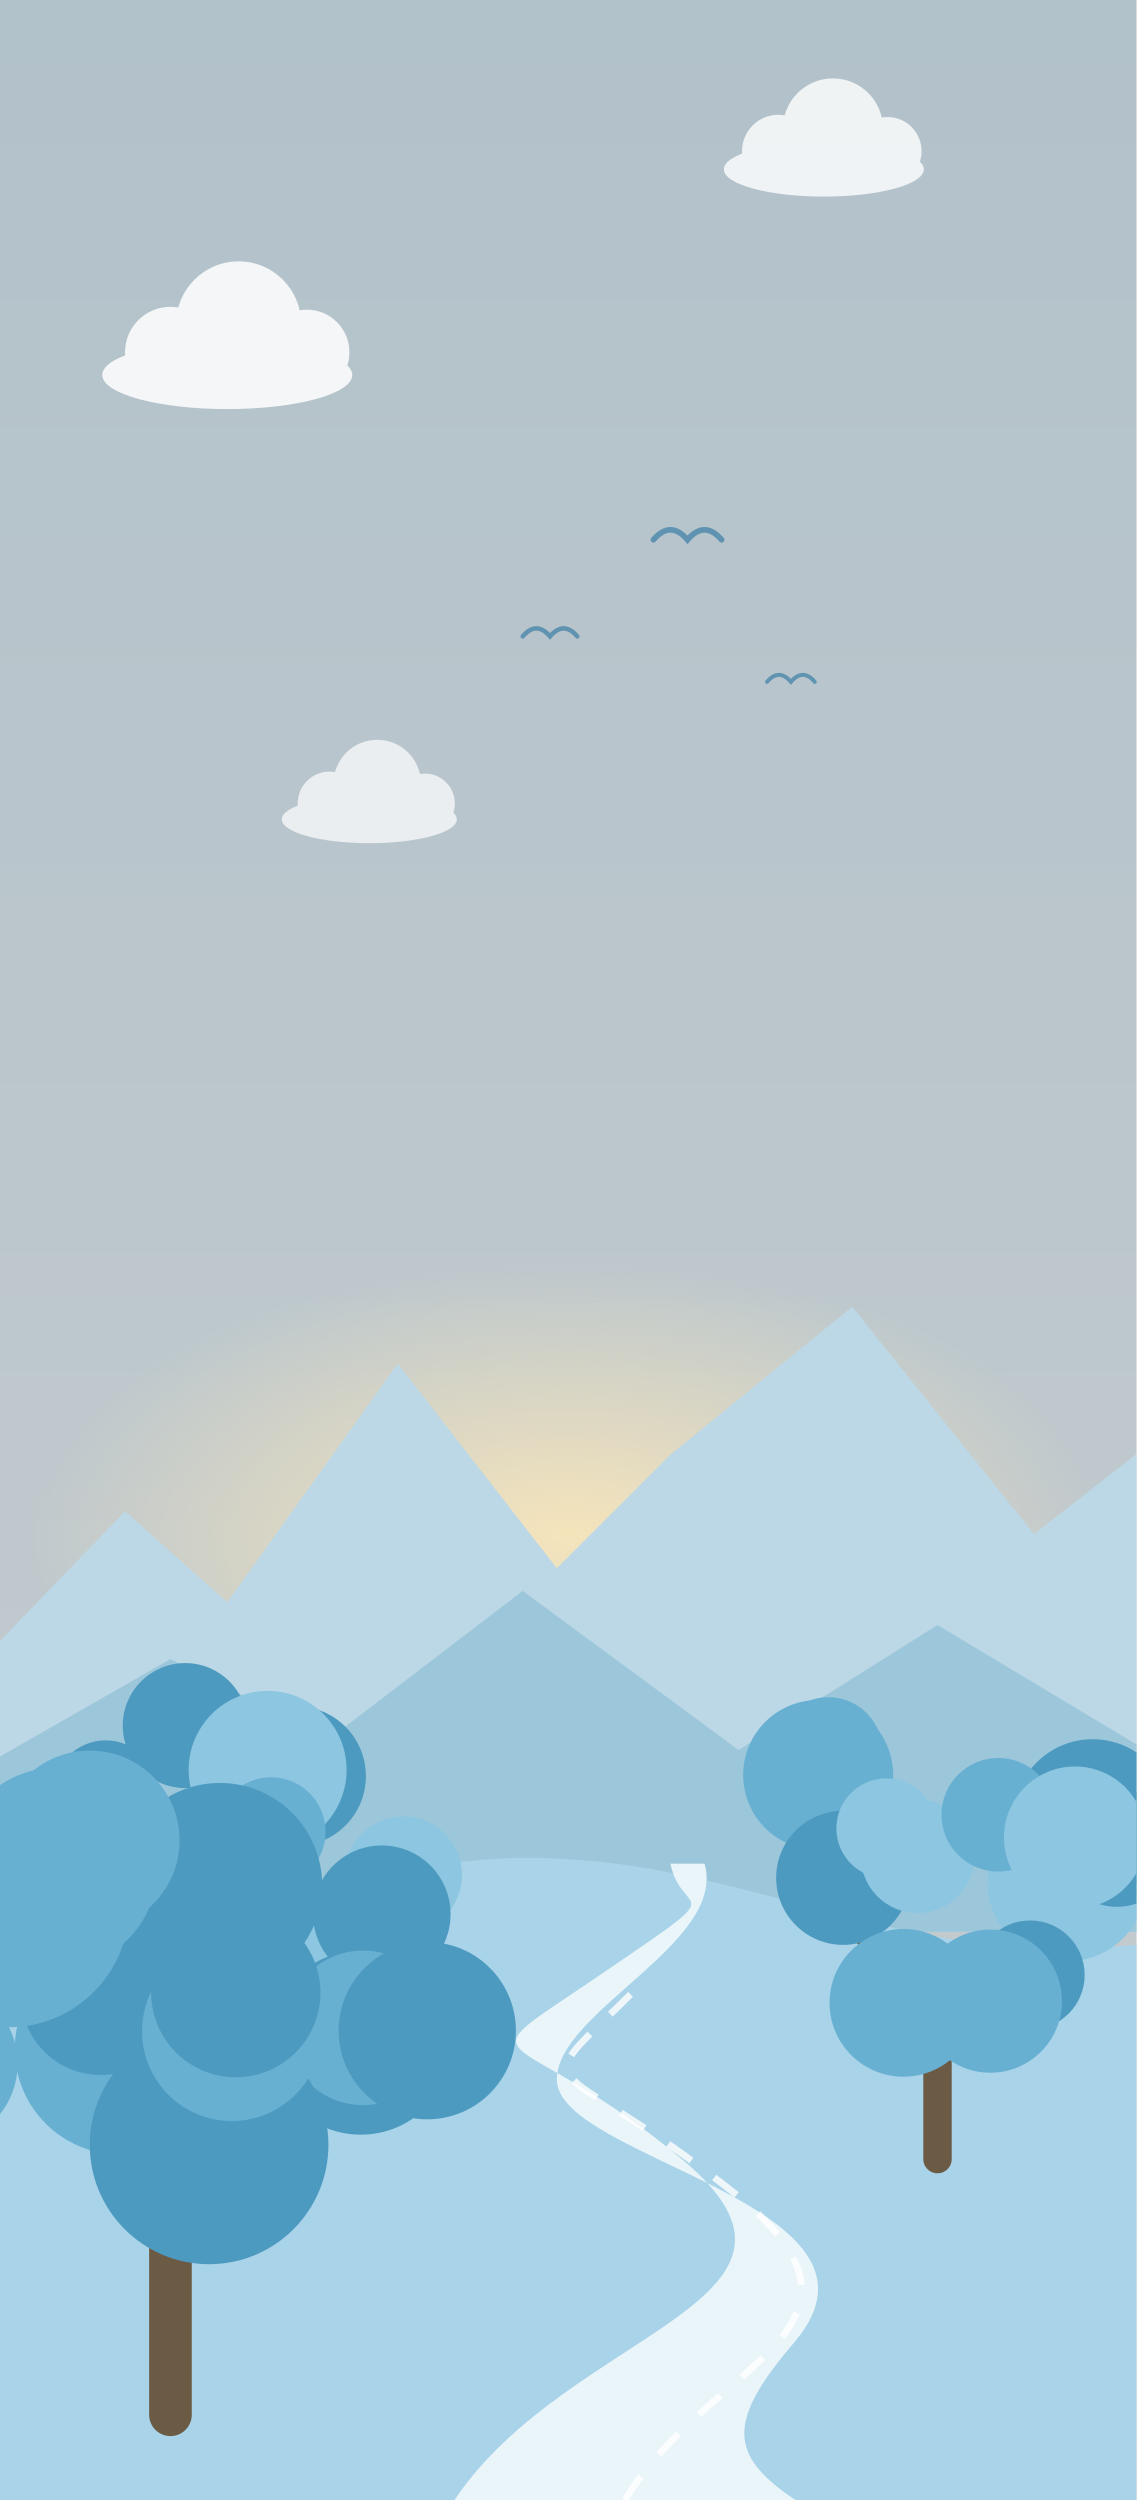
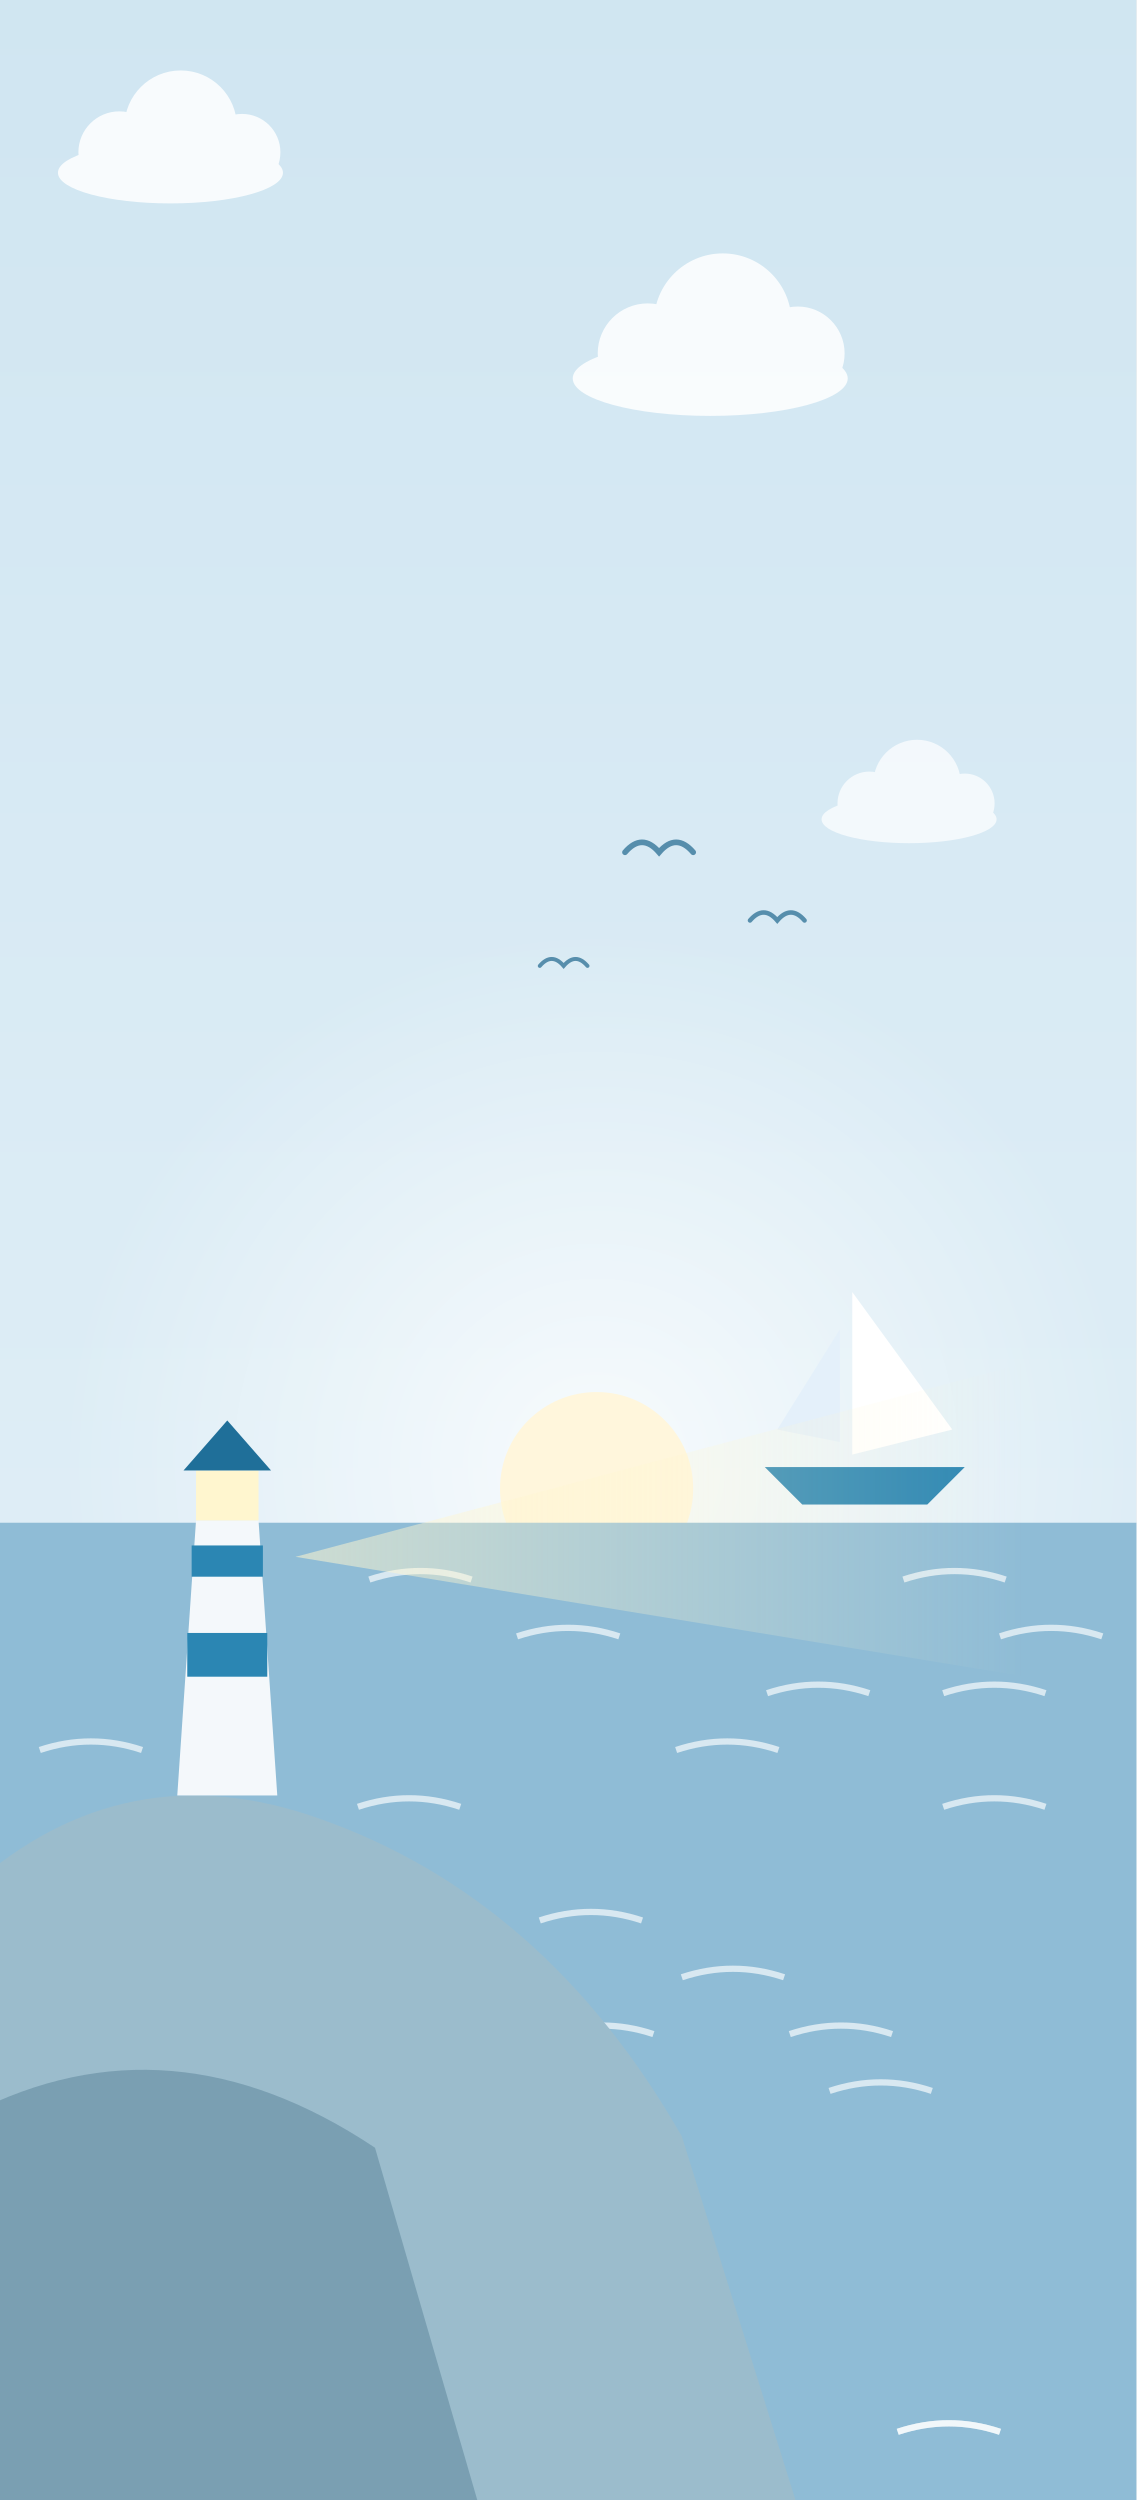
<svg xmlns="http://www.w3.org/2000/svg" viewBox="0 -80 200 440" preserveAspectRatio="xMidYMax slice">
  <defs>
-     <linearGradient id="g37" x1="0" y1="0" x2="0" y2="1">
-       <stop offset="0" stop-color="#b1c1ca" />
-       <stop offset="1" stop-color="#c7cdcf" />
+     <linearGradient id="k" x1="0" y1="0" x2="0" y2="1">
+       <stop offset="0" stop-color="#cfe5f1" />
+       <stop offset="1" stop-color="#e8f3f9" />
+     </linearGradient>
+     <radialGradient id="gw">
+       <stop offset="0" stop-color="#fff" stop-opacity=".9" />
+       <stop offset="1" stop-color="#fff" stop-opacity="0" />
+     </radialGradient>
+   </defs>
+   <rect y="-100" width="200" height="480" fill="url(#k)" />
+   <circle cx="105" cy="178" r="95" fill="url(#gw)" opacity=".85" />
+   <circle cx="105" cy="182" r="17" fill="#fff6dc" />
+   <rect y="188" width="200" height="180" fill="#8fbcd6" />
+   <path d="M159 198 q9,-3 18,0" stroke="#ffffff" stroke-width="1.1" fill="none" opacity=".65" />
+   <path d="M65 198 q9,-3 18,0" stroke="#ffffff" stroke-width="1.1" fill="none" opacity=".65" />
+   <path d="M91 208 q9,-3 18,0" stroke="#ffffff" stroke-width="1.1" fill="none" opacity=".65" />
+   <path d="M176 208 q9,-3 18,0" stroke="#ffffff" stroke-width="1.1" fill="none" opacity=".65" />
+   <path d="M166 218 q9,-3 18,0" stroke="#ffffff" stroke-width="1.1" fill="none" opacity=".65" />
+   <path d="M135 218 q9,-3 18,0" stroke="#ffffff" stroke-width="1.1" fill="none" opacity=".65" />
+   <path d="M7 228 q9,-3 18,0" stroke="#ffffff" stroke-width="1.1" fill="none" opacity=".65" />
+   <path d="M119 228 q9,-3 18,0" stroke="#ffffff" stroke-width="1.1" fill="none" opacity=".65" />
+   <path d="M63 238 q9,-3 18,0" stroke="#ffffff" stroke-width="1.1" fill="none" opacity=".65" />
+   <path d="M166 238 q9,-3 18,0" stroke="#ffffff" stroke-width="1.1" fill="none" opacity=".65" />
+   <path d="M13 248 q9,-3 18,0" stroke="#ffffff" stroke-width="1.1" fill="none" opacity=".65" />
+   <path d="M40 248 q9,-3 18,0" stroke="#ffffff" stroke-width="1.1" fill="none" opacity=".65" />
+   <path d="M28 258 q9,-3 18,0" stroke="#ffffff" stroke-width="1.1" fill="none" opacity=".65" />
+   <path d="M95 258 q9,-3 18,0" stroke="#ffffff" stroke-width="1.1" fill="none" opacity=".65" />
+   <path d="M120 268 q9,-3 18,0" stroke="#ffffff" stroke-width="1.1" fill="none" opacity=".65" />
+   <path d="M63 268 q9,-3 18,0" stroke="#ffffff" stroke-width="1.1" fill="none" opacity=".65" />
+   <path d="M97 278 q9,-3 18,0" stroke="#ffffff" stroke-width="1.1" fill="none" opacity=".65" />
+   <path d="M139 278 q9,-3 18,0" stroke="#ffffff" stroke-width="1.1" fill="none" opacity=".65" />
+   <path d="M26 288 q9,-3 18,0" stroke="#ffffff" stroke-width="1.1" fill="none" opacity=".65" />
+   <path d="M146 288 q9,-3 18,0" stroke="#ffffff" stroke-width="1.1" fill="none" opacity=".65" />
+   <path d="M63 298 q9,-3 18,0" stroke="#ffffff" stroke-width="1.1" fill="none" opacity=".65" />
+   <path d="M3 298 q9,-3 18,0" stroke="#ffffff" stroke-width="1.1" fill="none" opacity=".65" />
+   <path d="M55 308 q9,-3 18,0" stroke="#ffffff" stroke-width="1.1" fill="none" opacity=".65" />
+   <path d="M104 308 q9,-3 18,0" stroke="#ffffff" stroke-width="1.1" fill="none" opacity=".65" />
+   <path d="M71 318 q9,-3 18,0" stroke="#ffffff" stroke-width="1.1" fill="none" opacity=".65" />
+   <path d="M46 318 q9,-3 18,0" stroke="#ffffff" stroke-width="1.1" fill="none" opacity=".65" />
+   <path d="M99 328 q9,-3 18,0" stroke="#ffffff" stroke-width="1.1" fill="none" opacity=".65" />
+   <path d="M40 328 q9,-3 18,0" stroke="#ffffff" stroke-width="1.1" fill="none" opacity=".65" />
+   <path d="M18 338 q9,-3 18,0" stroke="#ffffff" stroke-width="1.1" fill="none" opacity=".65" />
+   <path d="M35 338 q9,-3 18,0" stroke="#ffffff" stroke-width="1.1" fill="none" opacity=".65" />
+   <path d="M158 348 q9,-3 18,0" stroke="#ffffff" stroke-width="1.1" fill="none" opacity=".65" />
+   <path d="M158 348 q9,-3 18,0" stroke="#ffffff" stroke-width="1.1" fill="none" opacity=".65" />
+   <g transform="translate(150,176) scale(1.1)">
+     <path d="M0,0 L0,-26 L16,-4Z" fill="#fff" />
+     <path d="M-2,-2 L-2,-20 L-12,-4Z" fill="#e4f0fa" />
+     <path d="M-14,2 L18,2 L12,8 L-8,8Z" fill="#2b86b3" />
+   </g>
+   <defs>
+     <linearGradient id="bm" x1="0" y1="0" x2="1" y2="0">
+       <stop offset="0" stop-color="#fff6cf" stop-opacity=".55" />
+       <stop offset="1" stop-color="#fff6cf" stop-opacity="0" />
    </linearGradient>
  </defs>
-   <rect y="-100" width="200" height="460" fill="url(#g37)" />
-   <g fill="#ffffff" opacity="0.85" transform="translate(40,-20) scale(1.0)">
+   <path d="M52,194 L180,160 L180,215Z" fill="url(#bm)" />
+   <path d="M-5 360 L-5 252 Q22 228 56 240 Q96 254 120 296 L140 360Z" fill="#9bbccc" />
+   <path d="M-5 360 L-5 292 Q30 274 66 298 L84 360Z" fill="#7a9fb2" />
+   <g transform="translate(40,236) scale(1.1)">
+     <path d="M-8,0 L8,0 L5,-44 L-5,-44Z" fill="#f4f8fb" />
+     <rect x="-6.4" y="-26" width="12.8" height="7" fill="#2b86b3" />
+     <rect x="-5.7" y="-40" width="11.4" height="5" fill="#2b86b3" />
+     <rect x="-5" y="-52" width="10" height="8" fill="#fff6cf" />
+     <path d="M-7,-52 L0,-60 L7,-52Z" fill="#1f6f99" />
+   </g>
+   <g fill="#fff" opacity="0.85" transform="translate(125,-20) scale(1.1)">
    <ellipse cx="0" cy="6" rx="22" ry="6" />
    <circle cx="-10" cy="2" r="8" />
    <circle cx="2" cy="-3" r="11" />
    <circle cx="14" cy="2" r="7.5" />
  </g>
-   <g fill="#ffffff" opacity="0.8" transform="translate(145,-55) scale(0.8)">
+   <g fill="#fff" opacity="0.85" transform="translate(30,-55) scale(0.9)">
    <ellipse cx="0" cy="6" rx="22" ry="6" />
    <circle cx="-10" cy="2" r="8" />
    <circle cx="2" cy="-3" r="11" />
    <circle cx="14" cy="2" r="7.5" />
  </g>
-   <g fill="#ffffff" opacity="0.7" transform="translate(65,60) scale(0.7)">
+   <g fill="#fff" opacity="0.7" transform="translate(160,60) scale(0.7)">
    <ellipse cx="0" cy="6" rx="22" ry="6" />
    <circle cx="-10" cy="2" r="8" />
    <circle cx="2" cy="-3" r="11" />
    <circle cx="14" cy="2" r="7.5" />
  </g>
-   <path d="M0,0 q3,-3.5 6,0 q3,-3.5 6,0" fill="none" stroke="#3a7fa5" stroke-width="1" stroke-linecap="round" opacity=".7" transform="translate(115,15) scale(1)" />
-   <path d="M0,0 q3,-3.5 6,0 q3,-3.5 6,0" fill="none" stroke="#3a7fa5" stroke-width="1" stroke-linecap="round" opacity=".7" transform="translate(92,32) scale(0.8)" />
-   <path d="M0,0 q3,-3.5 6,0 q3,-3.5 6,0" fill="none" stroke="#3a7fa5" stroke-width="1" stroke-linecap="round" opacity=".7" transform="translate(135,40) scale(0.7)" />
-   <defs>
-     <radialGradient id="gl" cx="0.5" cy="0.5" r="0.5">
-       <stop offset="0" stop-color="#ffe9b8" stop-opacity=".85" />
-       <stop offset="1" stop-color="#ffe9b8" stop-opacity="0" />
-     </radialGradient>
-   </defs>
-   <ellipse cx="100" cy="190" rx="95" ry="48" fill="url(#gl)" />
-   <path d="M-5 260 L-5 214 L22 186 L40 202 L70 160 L98 196 L118 176 L150 150 L182 190 L205 172 L205 260Z" fill="#bcd8e6" />
-   <path d="M-5 260 L-5 232 L30 212 L58 226 L92 200 L130 228 L165 206 L205 230 L205 260Z" fill="#9cc7da" />
-   <path d="M-5 360 L-5 255 L-5 262.9 L0 263.0 L5 262.8 L10 262.5 L15 261.9 L20 261.1 L25 260.2 L30 259.1 L35 257.9 L40 256.6 L45 255.3 L50 253.9 L55 252.6 L60 251.4 L65 250.3 L70 249.3 L75 248.4 L80 247.8 L85 247.3 L90 247.0 L95 247.0 L100 247.2 L105 247.6 L110 248.2 L115 249.0 L120 250.0 L125 251.1 L130 252.3 L135 253.6 L140 254.9 L145 256.3 L150 257.5 L155 258.8 L160 259.9 L165 260.9 L170 261.7 L175 262.3 L180 262.8 L185 263.0 L190 263.0 L195 262.7 L200 262.3 L205 261.7 L205 360Z" fill="#a8d3e8" opacity="1" />
-   <path d="M80 360 C100 330 150 325 120 300 S80 285 105 268 S120 258 118 248 L124 248 C128 262 98 274 98 286 C98 300 160 308 140 332 C128 346 128 352 140 360Z" fill="#eaf5fa" />
-   <path d="M110 360 C125 335 160 330 128 305 S92 290 112 270" stroke="#fff" stroke-width="1.2" stroke-dasharray="5 5" fill="none" opacity=".8" />
-   <path d="M40 300 L40 274.7" stroke="#6b5a44" stroke-width="5.0" stroke-linecap="round" />
-   <path d="M40 279.3 L25.28 258.6" transform="translate(0,0)" stroke="#6b5a44" stroke-width="3.0" stroke-linecap="round" fill="none" />
-   <path d="M40 279.3 L54.72 259.52" stroke="#6b5a44" stroke-width="3.0" stroke-linecap="round" />
-   <circle cx="41.9" cy="267.1" r="10.9" fill="#68b0d2" />
-   <circle cx="18.6" cy="235.5" r="9.2" fill="#4d9ac0" />
-   <circle cx="71.0" cy="250.0" r="10.3" fill="#8cc6e0" />
-   <circle cx="43.4" cy="273.8" r="11.4" fill="#68b0d2" />
-   <circle cx="52.1" cy="232.6" r="12.3" fill="#4d9ac0" />
-   <circle cx="55.8" cy="264.8" r="13.6" fill="#8cc6e0" />
-   <circle cx="11.0" cy="244.8" r="12.5" fill="#68b0d2" />
-   <circle cx="67.2" cy="256.9" r="12.1" fill="#4d9ac0" />
-   <circle cx="38.1" cy="252.3" r="13.5" fill="#8cc6e0" />
-   <circle cx="11.6" cy="251.8" r="13.6" fill="#68b0d2" />
-   <circle cx="32.6" cy="223.7" r="11.0" fill="#4d9ac0" />
-   <circle cx="47.1" cy="231.5" r="13.9" fill="#8cc6e0" />
-   <circle cx="47.7" cy="242.4" r="9.6" fill="#68b0d2" />
-   <path d="M165 300 L165 274.7" stroke="#6b5a44" stroke-width="5.0" stroke-linecap="round" />
-   <path d="M165 279.3 L150.28 258.6" transform="translate(0,0)" stroke="#6b5a44" stroke-width="3.0" stroke-linecap="round" fill="none" />
-   <path d="M165 279.3 L179.72 259.52" stroke="#6b5a44" stroke-width="3.0" stroke-linecap="round" />
-   <circle cx="144.0" cy="232.4" r="13.2" fill="#68b0d2" />
-   <circle cx="192.3" cy="240.0" r="13.9" fill="#4d9ac0" />
-   <circle cx="187.8" cy="251.2" r="14.0" fill="#8cc6e0" />
-   <circle cx="145.8" cy="228.2" r="9.5" fill="#68b0d2" />
-   <circle cx="148.4" cy="250.5" r="11.8" fill="#4d9ac0" />
-   <circle cx="161.5" cy="246.7" r="10.0" fill="#8cc6e0" />
-   <circle cx="159.0" cy="272.5" r="13.0" fill="#68b0d2" />
-   <circle cx="181.3" cy="267.6" r="9.6" fill="#4d9ac0" />
-   <circle cx="156.0" cy="241.8" r="8.8" fill="#8cc6e0" />
-   <circle cx="175.7" cy="239.4" r="10.0" fill="#68b0d2" />
-   <circle cx="196.6" cy="245.2" r="10.4" fill="#4d9ac0" />
-   <circle cx="189.2" cy="243.4" r="12.5" fill="#8cc6e0" />
-   <circle cx="174.3" cy="272.2" r="12.6" fill="#68b0d2" />
-   <path d="M30 345 L30 307.05" stroke="#6b5a44" stroke-width="7.5" stroke-linecap="round" />
-   <path d="M30 313.95 L7.92 282.9" transform="translate(0,0)" stroke="#6b5a44" stroke-width="4.5" stroke-linecap="round" fill="none" />
-   <path d="M30 313.95 L52.08 284.28" stroke="#6b5a44" stroke-width="4.5" stroke-linecap="round" />
-   <circle cx="21.2" cy="280.6" r="18.6" fill="#68b0d2" />
-   <circle cx="63.5" cy="279.5" r="16.2" fill="#4d9ac0" />
-   <circle cx="63.9" cy="276.9" r="13.6" fill="#68b0d2" />
-   <circle cx="17.7" cy="271.2" r="14.0" fill="#4d9ac0" />
-   <circle cx="-11.2" cy="283.2" r="14.3" fill="#68b0d2" />
-   <circle cx="36.8" cy="297.5" r="21.0" fill="#4d9ac0" />
-   <circle cx="1.5" cy="255.6" r="21.2" fill="#68b0d2" />
-   <circle cx="75.2" cy="277.4" r="15.6" fill="#4d9ac0" />
-   <circle cx="40.8" cy="277.5" r="15.8" fill="#68b0d2" />
-   <circle cx="38.7" cy="251.8" r="18.0" fill="#4d9ac0" />
-   <circle cx="10.0" cy="248.8" r="17.7" fill="#68b0d2" />
-   <circle cx="41.5" cy="270.7" r="14.9" fill="#4d9ac0" />
-   <circle cx="15.8" cy="243.9" r="15.8" fill="#68b0d2" />
+   <path d="M0,0 q3,-3.5 6,0 q3,-3.5 6,0" fill="none" stroke="#2b6f94" stroke-width="1" stroke-linecap="round" opacity=".75" transform="translate(110,70) scale(1)" />
+   <path d="M0,0 q3,-3.5 6,0 q3,-3.5 6,0" fill="none" stroke="#2b6f94" stroke-width="1" stroke-linecap="round" opacity=".75" transform="translate(132,82) scale(0.8)" />
+   <path d="M0,0 q3,-3.5 6,0 q3,-3.5 6,0" fill="none" stroke="#2b6f94" stroke-width="1" stroke-linecap="round" opacity=".75" transform="translate(95,90) scale(0.7)" />
</svg>
